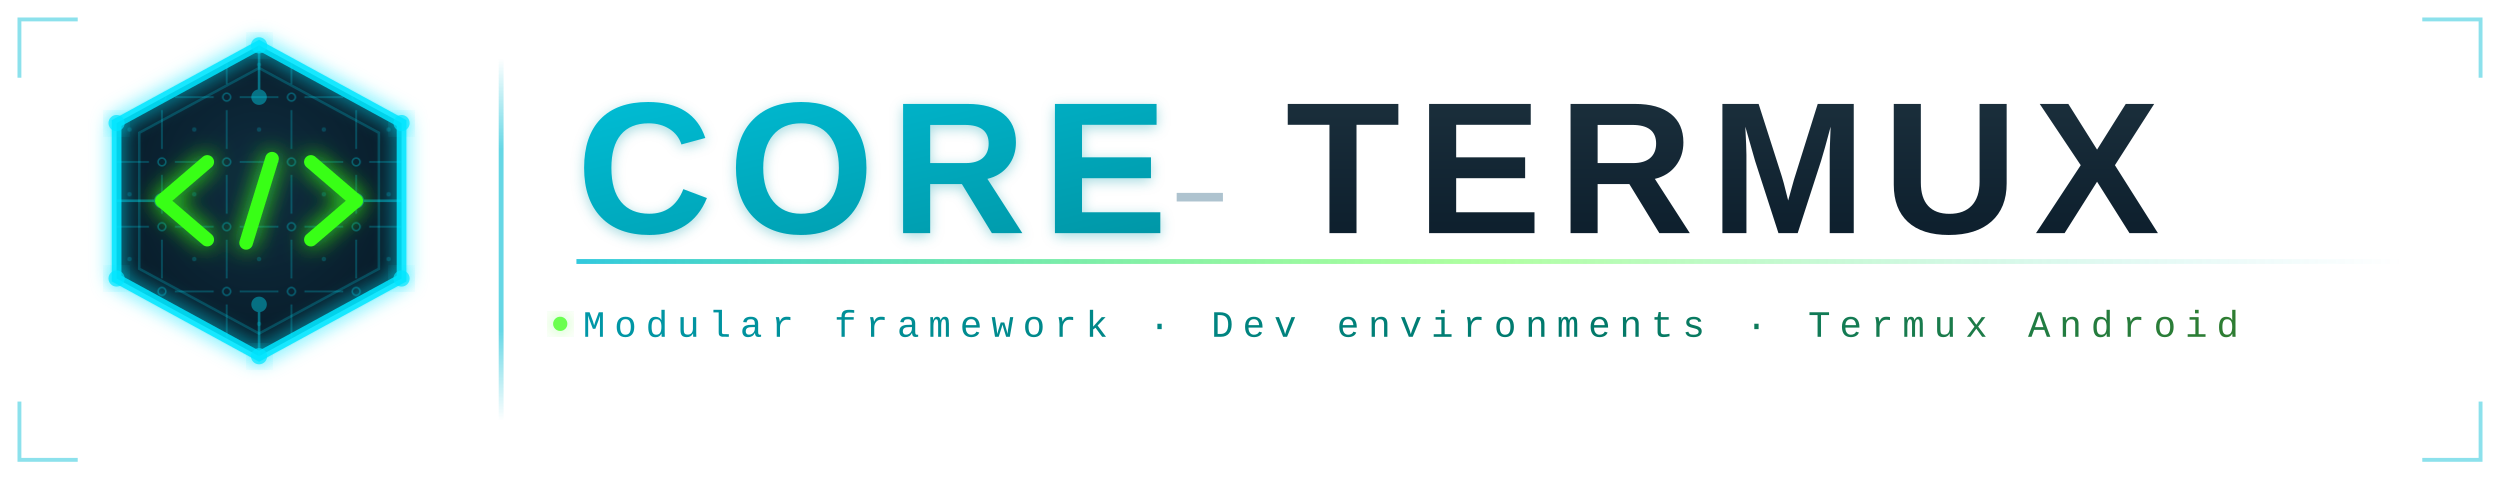
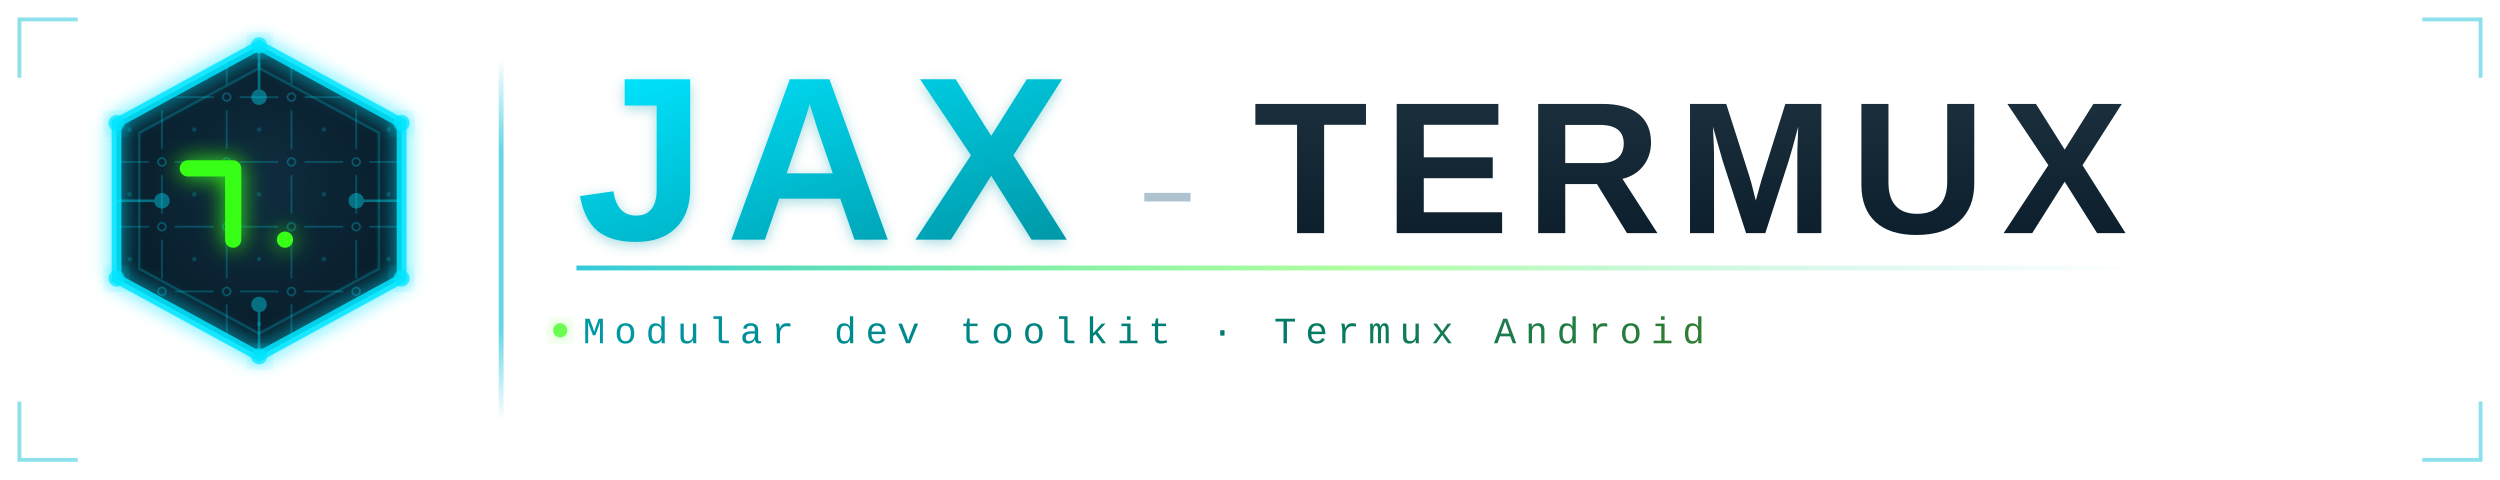
<svg xmlns="http://www.w3.org/2000/svg" viewBox="0 0 772 148" width="772" height="148">
  <defs>
    <filter id="cyan-glow" x="-30%" y="-30%" width="160%" height="160%">
      <feGaussianBlur stdDeviation="3" result="blur" />
      <feMerge>
        <feMergeNode in="blur" />
        <feMergeNode in="SourceGraphic" />
      </feMerge>
    </filter>
    <filter id="green-glow" x="-40%" y="-40%" width="180%" height="180%">
      <feGaussianBlur stdDeviation="3.5" result="blur" />
      <feMerge>
        <feMergeNode in="blur" />
        <feMergeNode in="SourceGraphic" />
      </feMerge>
    </filter>
    <filter id="text-shadow" x="-5%" y="-20%" width="110%" height="140%">
      <feDropShadow dx="0" dy="1" stdDeviation="2" flood-color="#0097a7" flood-opacity="0.35" />
    </filter>
    <pattern id="circuit" x="0" y="0" width="20" height="20" patternUnits="userSpaceOnUse">
      <path d="M0 10 H6 M14 10 H20 M10 0 V6 M10 14 V20" stroke="#00e5ff" stroke-width="0.5" opacity="0.25" />
      <circle cx="10" cy="10" r="1.2" fill="none" stroke="#00e5ff" stroke-width="0.5" opacity="0.3" />
      <circle cx="0" cy="0" r="0.7" fill="#00e5ff" opacity="0.18" />
      <circle cx="20" cy="0" r="0.7" fill="#00e5ff" opacity="0.18" />
      <circle cx="0" cy="20" r="0.7" fill="#00e5ff" opacity="0.18" />
      <circle cx="20" cy="20" r="0.7" fill="#00e5ff" opacity="0.18" />
    </pattern>
    <linearGradient id="divider-grad" x1="0" y1="0" x2="0" y2="1">
      <stop offset="0%" stop-color="#00bcd4" stop-opacity="0" />
      <stop offset="25%" stop-color="#00bcd4" stop-opacity="0.6" />
      <stop offset="75%" stop-color="#00bcd4" stop-opacity="0.6" />
      <stop offset="100%" stop-color="#00bcd4" stop-opacity="0" />
    </linearGradient>
    <radialGradient id="hex-face" cx="50%" cy="45%" r="60%">
      <stop offset="0%" stop-color="#0f2d3f" />
      <stop offset="100%" stop-color="#071a27" />
    </radialGradient>
-     <linearGradient id="core-grad" x1="0" y1="0" x2="1" y2="1">
-       <stop offset="0%" stop-color="#00bcd4" />
+     <linearGradient id="jax-grad" x1="0" y1="0" x2="1" y2="1">
+       <stop offset="0%" stop-color="#00e5ff" />
      <stop offset="100%" stop-color="#0097a7" />
    </linearGradient>
    <linearGradient id="termux-grad" x1="0" y1="0" x2="0" y2="1">
      <stop offset="0%" stop-color="#1a2e3b" />
      <stop offset="100%" stop-color="#0d1f2d" />
    </linearGradient>
    <linearGradient id="tag-grad" x1="0" y1="0" x2="1" y2="0">
      <stop offset="0%" stop-color="#0097a7" />
      <stop offset="60%" stop-color="#00796b" />
      <stop offset="100%" stop-color="#2e7d32" />
    </linearGradient>
    <linearGradient id="line-grad" x1="0" y1="0" x2="1" y2="0">
      <stop offset="0%" stop-color="#00bcd4" stop-opacity="0.8" />
      <stop offset="50%" stop-color="#39ff14" stop-opacity="0.4" />
      <stop offset="100%" stop-color="#00bcd4" stop-opacity="0" />
    </linearGradient>
  </defs>
  <polygon points="80,12 126,37 126,87 80,112 34,87 34,37" fill="#00bcd4" opacity="0.07" />
  <polygon points="80,14 124,38 124,86 80,110 36,86 36,38" fill="url(#hex-face)" />
  <polygon points="80,14 124,38 124,86 80,110 36,86 36,38" fill="url(#circuit)" opacity="1" />
  <polygon points="80,14 124,38 124,86 80,110 36,86 36,38" fill="none" stroke="#00e5ff" stroke-width="3" filter="url(#cyan-glow)" opacity="0.9" />
  <polygon points="80,21 117,41 117,83 80,103 43,83 43,41" fill="none" stroke="#00e5ff" stroke-width="0.8" opacity="0.2" />
  <circle cx="80" cy="14" r="2.5" fill="#00e5ff" opacity="0.75" filter="url(#cyan-glow)" />
  <circle cx="124" cy="38" r="2.5" fill="#00e5ff" opacity="0.75" filter="url(#cyan-glow)" />
  <circle cx="124" cy="86" r="2.5" fill="#00e5ff" opacity="0.75" filter="url(#cyan-glow)" />
  <circle cx="80" cy="110" r="2.5" fill="#00e5ff" opacity="0.75" filter="url(#cyan-glow)" />
  <circle cx="36" cy="86" r="2.5" fill="#00e5ff" opacity="0.75" filter="url(#cyan-glow)" />
  <circle cx="36" cy="38" r="2.5" fill="#00e5ff" opacity="0.75" filter="url(#cyan-glow)" />
  <g opacity="0.4" stroke="#00e5ff" stroke-width="0.8" fill="none">
    <line x1="80" y1="14" x2="80" y2="30" />
    <circle cx="80" cy="30" r="2" fill="#00e5ff" />
    <line x1="80" y1="110" x2="80" y2="94" />
    <circle cx="80" cy="94" r="2" fill="#00e5ff" />
    <line x1="36" y1="62" x2="50" y2="62" />
    <circle cx="50" cy="62" r="2" fill="#00e5ff" />
    <line x1="124" y1="62" x2="110" y2="62" />
    <circle cx="110" cy="62" r="2" fill="#00e5ff" />
  </g>
-   <g fill="none" stroke="#39ff14" stroke-width="4.2" stroke-linecap="round" stroke-linejoin="round" filter="url(#green-glow)">
-     <polyline points="64,50 50,62 64,74" />
-     <line x1="84" y1="49" x2="76" y2="75" />
-     <polyline points="96,50 110,62 96,74" />
+   <g fill="none" stroke="#39ff14" stroke-width="5" stroke-linecap="round" stroke-linejoin="round" filter="url(#green-glow)">
+     <polyline points="58,52 72,52 72,74" />
+     <line x1="88" y1="74" x2="88" y2="74" />
  </g>
  <rect x="154" y="18" width="1.5" height="112" fill="url(#divider-grad)" />
-   <text x="178" y="72" font-family="'Trebuchet MS', 'Arial Narrow', Arial, sans-serif" font-size="58" font-weight="900" letter-spacing="5" fill="url(#core-grad)" filter="url(#text-shadow)">CORE</text>
-   <text x="362" y="70" font-family="'Trebuchet MS', sans-serif" font-size="34" font-weight="300" fill="#8baabb" opacity="0.7"> – </text>
-   <text x="397" y="72" font-family="'Trebuchet MS', 'Arial Narrow', Arial, sans-serif" font-size="58" font-weight="900" letter-spacing="5" fill="url(#termux-grad)">TERMUX</text>
-   <rect x="178" y="80" width="566" height="1.5" fill="url(#line-grad)" />
-   <text x="180" y="104" font-family="'Courier New', Courier, monospace" font-size="11.5" letter-spacing="2.8" fill="url(#tag-grad)">Modular framework · Dev environments · Termux Android</text>
-   <circle cx="173" cy="100" r="2.2" fill="#39ff14" opacity="0.75" filter="url(#green-glow)" />
+   <text x="178" y="74" font-family="'Trebuchet MS', 'Arial Narrow', Arial, sans-serif" font-size="72" font-weight="900" letter-spacing="6" fill="url(#jax-grad)" filter="url(#text-shadow)">JAX</text>
+   <text x="352" y="70" font-family="'Trebuchet MS', sans-serif" font-size="34" font-weight="300" fill="#8baabb" opacity="0.7"> – </text>
+   <text x="387" y="72" font-family="'Trebuchet MS', 'Arial Narrow', Arial, sans-serif" font-size="58" font-weight="900" letter-spacing="5" fill="url(#termux-grad)">TERMUX</text>
+   <rect x="178" y="82" width="480" height="1.5" fill="url(#line-grad)" />
+   <text x="180" y="106" font-family="'Courier New', Courier, monospace" font-size="11.5" letter-spacing="2.8" fill="url(#tag-grad)">Modular dev toolkit · Termux Android</text>
+   <circle cx="173" cy="102" r="2.2" fill="#39ff14" opacity="0.75" filter="url(#green-glow)" />
  <g stroke="#00bcd4" stroke-width="1.2" fill="none" opacity="0.45">
    <polyline points="748,6 766,6 766,24" />
    <polyline points="6,124 6,142 24,142" />
    <polyline points="24,6 6,6 6,24" />
    <polyline points="748,142 766,142 766,124" />
  </g>
</svg>
